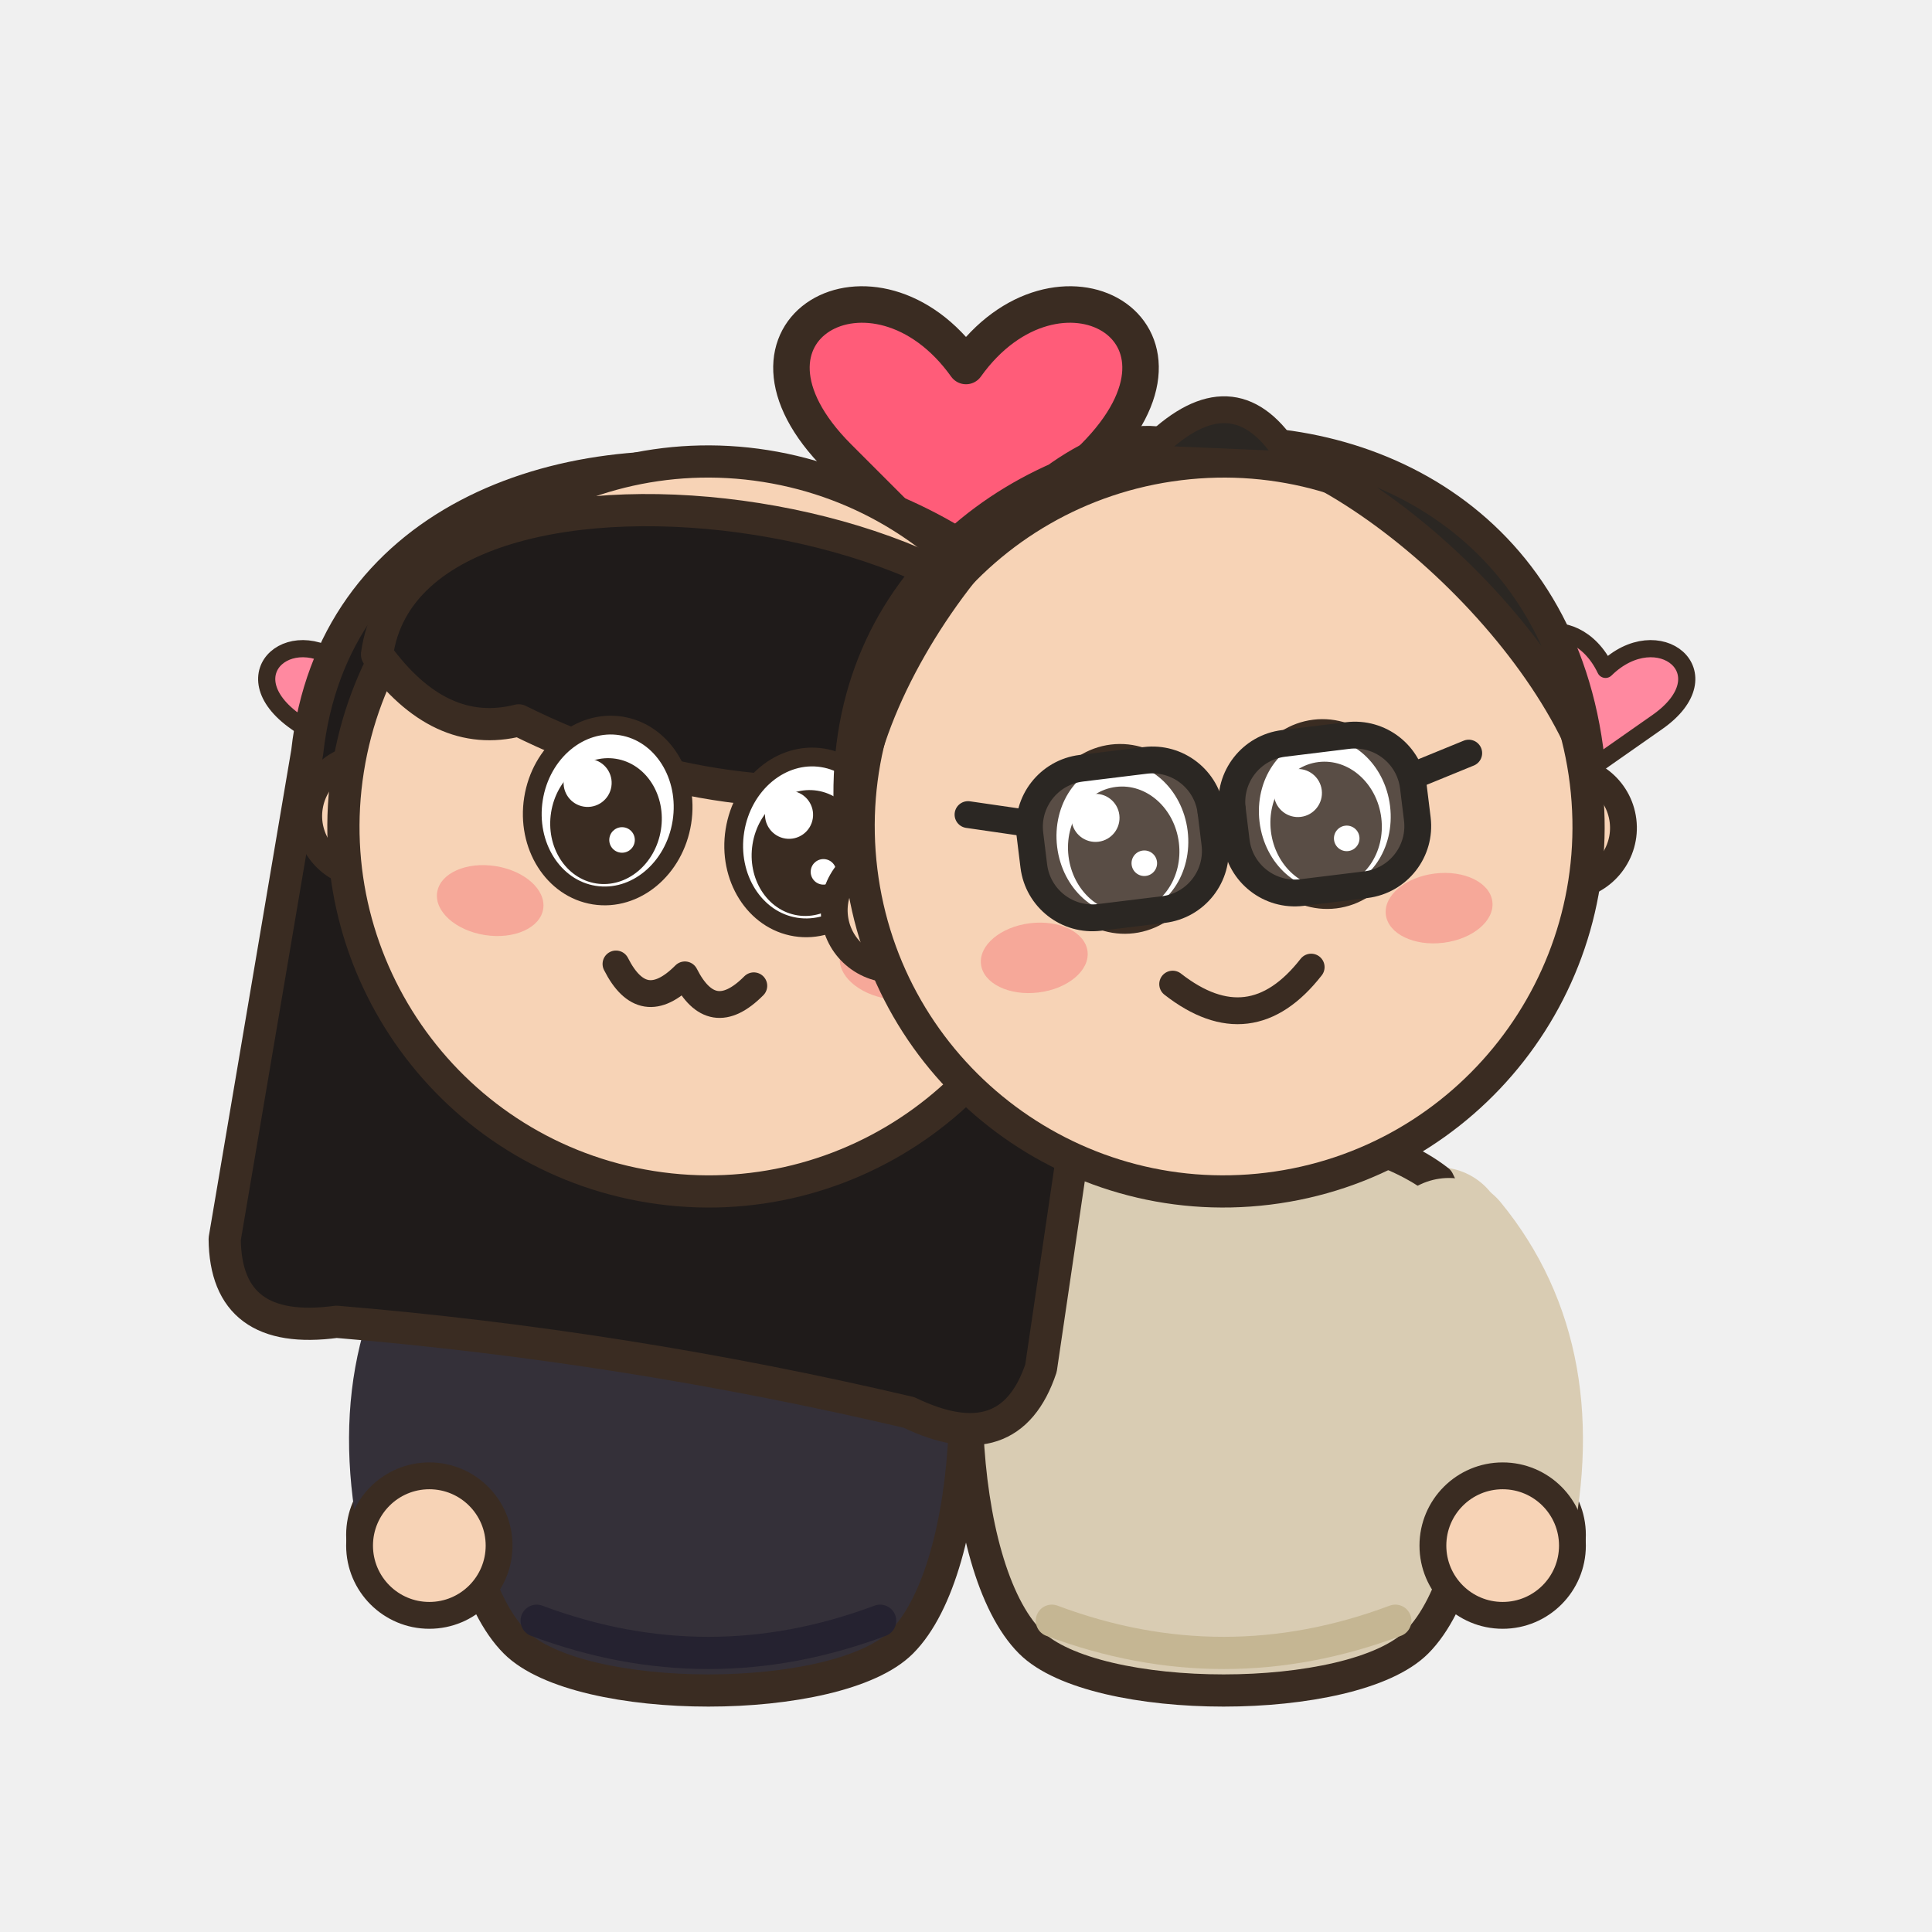
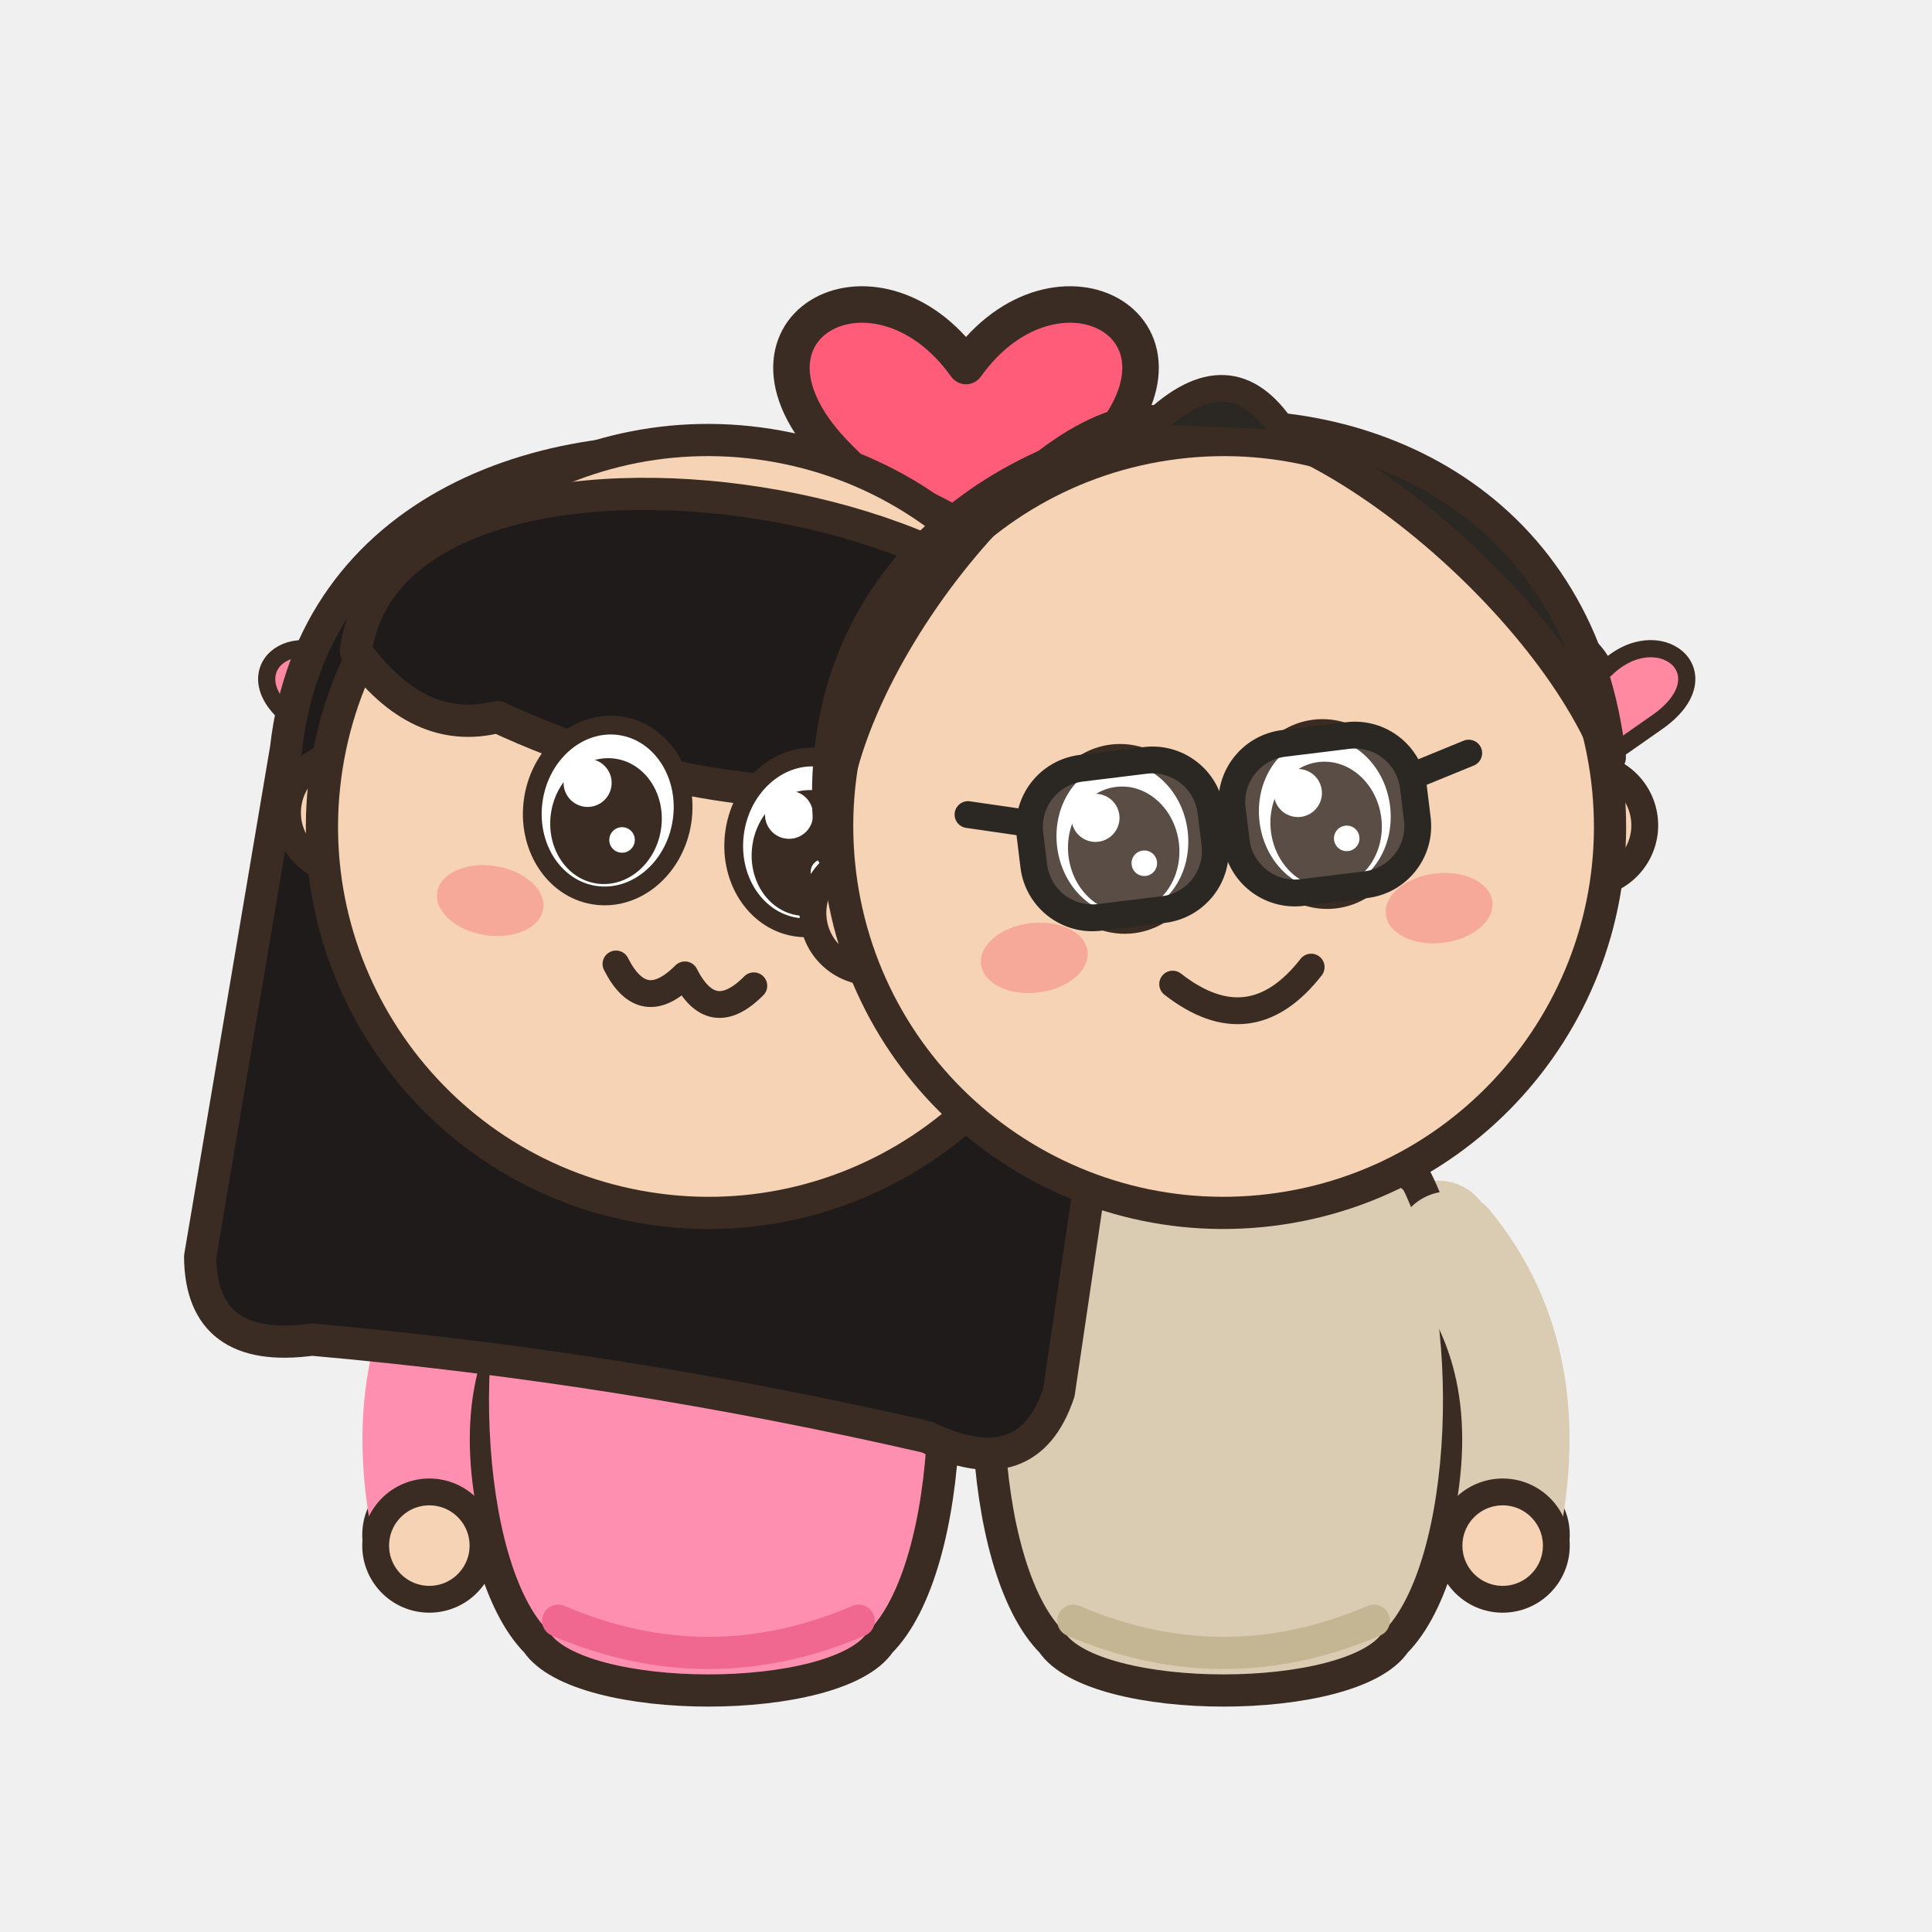
<svg xmlns="http://www.w3.org/2000/svg" viewBox="0 0 360 360" width="360" height="360">
  <g transform="translate(180 58) scale(1.7) rotate(0)">
    <path d="M 0 6 C -10 -8 -28 2 -14 16 L 0 30 L 14 16 C 28 2 10 -8 0 6 Z" fill="#FF5C79" stroke="#3A2C22" stroke-width="4" stroke-linejoin="round" stroke-linecap="round" />
  </g>
  <g transform="translate(300 120) scale(0.8) rotate(10)">
    <path d="M 0 6 C -10 -8 -28 2 -14 16 L 0 30 L 14 16 C 28 2 10 -8 0 6 Z" fill="#FF89A0" stroke="#3A2C22" stroke-width="4" stroke-linejoin="round" stroke-linecap="round" />
  </g>
  <g transform="translate(64 120) scale(0.8) rotate(-10)">
    <path d="M 0 6 C -10 -8 -28 2 -14 16 L 0 30 L 14 16 C 28 2 10 -8 0 6 Z" fill="#FF89A0" stroke="#3A2C22" stroke-width="4" stroke-linejoin="round" stroke-linecap="round" />
  </g>
-   <path d="M 92 230 Q 72 256 80 286" fill="none" stroke="#343039" stroke-width="25" stroke-linecap="round" />
-   <circle cx="80" cy="286" r="13" fill="#F7D3B6" stroke="#3A2C22" stroke-width="5" stroke-linejoin="round" />
-   <path d="M 268 230 Q 288 256 280 286" fill="none" stroke="#D9CCB3" stroke-width="25" stroke-linecap="round" />
-   <circle cx="280" cy="286" r="13" fill="#F7D3B6" stroke="#3A2C22" stroke-width="5" stroke-linejoin="round" />
-   <path d="M 170 222 Q 156 208 168 200" fill="none" stroke="#343039" stroke-width="24" stroke-linecap="round" />
-   <path d="M 190 222 Q 204 208 192 200" fill="none" stroke="#D9CCB3" stroke-width="24" stroke-linecap="round" />
+   <path d="M 92 230 Q 72 256 80 286" fill="none" stroke="#FF8FB0" stroke-width="20" stroke-linecap="round" />
+   <circle cx="80" cy="286" r="10" fill="#F7D3B6" stroke="#3A2C22" stroke-width="5" stroke-linejoin="round" />
+   <path d="M 268 230 Q 288 256 280 286" fill="none" stroke="#D9CCB3" stroke-width="20" stroke-linecap="round" />
+   <circle cx="280" cy="286" r="10" fill="#F7D3B6" stroke="#3A2C22" stroke-width="5" stroke-linejoin="round" />
+   <path d="M 170 222 Q 156 208 168 200" fill="none" stroke="#FF8FB0" stroke-width="19" stroke-linecap="round" />
+   <path d="M 190 222 Q 204 208 192 200" fill="none" stroke="#D9CCB3" stroke-width="19" stroke-linecap="round" />
  <g transform="translate(180 194) scale(1.15) rotate(0)">
    <path d="M 0 6 C -10 -8 -28 2 -14 16 L 0 30 L 14 16 C 28 2 10 -8 0 6 Z" fill="#FF5C79" stroke="#3A2C22" stroke-width="4" stroke-linejoin="round" stroke-linecap="round" />
  </g>
  <g>
-     <path d="M 92 220 C 80 244, 82 292, 96 306 C 108 318, 156 318, 168 306 C 182 292, 184 244, 172 220 C 154 206, 110 206, 92 220 Z" fill="#343039" stroke="#3A2C22" stroke-width="6" stroke-linejoin="round" stroke-linecap="round" />
-     <path d="M 100 302 Q 132 314 164 302" fill="none" stroke="#252230" stroke-width="6" stroke-linecap="round" />
+     <path d="M 96 220 C 84 244, 86 292, 100 306 C 108 318, 156 318, 164 306 C 178 292, 180 244, 168 220 C 154 206, 110 206, 96 220 Z" fill="#FF8FB0" stroke="#3A2C22" stroke-width="6" stroke-linejoin="round" stroke-linecap="round" />
+     <path d="M 104 302 Q 132 314 160 302" fill="none" stroke="#F0688F" stroke-width="6" stroke-linecap="round" />
  </g>
  <g>
-     <path d="M 188 220 C 176 244, 178 292, 192 306 C 204 318, 252 318, 264 306 C 278 292, 280 244, 268 220 C 250 206, 206 206, 188 220 Z" fill="#D9CCB3" stroke="#3A2C22" stroke-width="6" stroke-linejoin="round" stroke-linecap="round" />
-     <path d="M 196 302 Q 228 314 260 302" fill="none" stroke="#C5B693" stroke-width="6" stroke-linecap="round" />
+     <path d="M 192 220 C 180 244, 182 292, 196 306 C 204 318, 252 318, 260 306 C 274 292, 276 244, 264 220 C 250 206, 206 206, 192 220 Z" fill="#D9CCB3" stroke="#3A2C22" stroke-width="6" stroke-linejoin="round" stroke-linecap="round" />
+     <path d="M 200 302 Q 228 314 256 302" fill="none" stroke="#C5B693" stroke-width="6" stroke-linecap="round" />
  </g>
-   <path d="M 90 232 Q 72 254 80 288" fill="none" stroke="#343039" stroke-width="25" stroke-linecap="round" />
-   <circle cx="80" cy="288" r="13" fill="#F7D3B6" stroke="#3A2C22" stroke-width="5" stroke-linejoin="round" />
-   <path d="M 270 232 Q 288 254 280 288" fill="none" stroke="#D9CCB3" stroke-width="25" stroke-linecap="round" />
-   <circle cx="280" cy="288" r="13" fill="#F7D3B6" stroke="#3A2C22" stroke-width="5" stroke-linejoin="round" />
+   <path d="M 90 232 Q 72 254 80 288" fill="none" stroke="#FF8FB0" stroke-width="20" stroke-linecap="round" />
+   <circle cx="80" cy="288" r="10" fill="#F7D3B6" stroke="#3A2C22" stroke-width="5" stroke-linejoin="round" />
+   <path d="M 270 232 Q 288 254 280 288" fill="none" stroke="#D9CCB3" stroke-width="20" stroke-linecap="round" />
+   <circle cx="280" cy="288" r="10" fill="#F7D3B6" stroke="#3A2C22" stroke-width="5" stroke-linejoin="round" />
  <g transform="rotate(9 132 154)">
-     <path d="M 56 152 C 52 66, 212 66, 208 152 L 209 244 Q 206 262 186 256 Q 132 252 78 256 Q 58 262 55 244 Z" fill="#1F1B1A" stroke="#3A2C22" stroke-width="6" stroke-linejoin="round" stroke-linecap="round" />
-     <circle cx="69" cy="162" r="11" fill="#F7D3B6" stroke="#3A2C22" stroke-width="5" stroke-linejoin="round" stroke-linecap="round" />
-     <circle cx="195" cy="162" r="11" fill="#F7D3B6" stroke="#3A2C22" stroke-width="5" stroke-linejoin="round" stroke-linecap="round" />
-     <circle cx="132" cy="154" r="68" fill="#F7D3B6" stroke="#3A2C22" stroke-width="6" stroke-linejoin="round" stroke-linecap="round" />
-     <path d="M 66 132 C 65 84, 199 84, 198 132 Q 184 146, 170 140 Q 132 152, 94 140 Q 80 146, 66 132 Z" fill="#1F1B1A" stroke="#3A2C22" stroke-width="6" stroke-linejoin="round" stroke-linecap="round" />
+     <path d="M 52 152 C 48 62, 216 62, 212 152 L 213 248 Q 210 266 190 260 Q 132 256 74 260 Q 54 266 51 248 Z" fill="#1F1B1A" stroke="#3A2C22" stroke-width="6" stroke-linejoin="round" stroke-linecap="round" />
+     <circle cx="65" cy="162" r="11" fill="#F7D3B6" stroke="#3A2C22" stroke-width="5" stroke-linejoin="round" stroke-linecap="round" />
+     <circle cx="199" cy="162" r="11" fill="#F7D3B6" stroke="#3A2C22" stroke-width="5" stroke-linejoin="round" stroke-linecap="round" />
+     <circle cx="132" cy="154" r="72" fill="#F7D3B6" stroke="#3A2C22" stroke-width="6" stroke-linejoin="round" stroke-linecap="round" />
+     <path d="M 62 132 C 61 80, 203 80, 202 132 Q 188 146, 174 140 Q 132 152, 90 140 Q 76 146, 62 132 Z" fill="#1F1B1A" stroke="#3A2C22" stroke-width="6" stroke-linejoin="round" stroke-linecap="round" />
    <ellipse cx="113" cy="154" rx="14.0" ry="15.96" fill="#FFFFFF" stroke="#3A2C22" stroke-width="3.5" />
    <ellipse cx="113" cy="156" rx="10.36" ry="11.76" fill="#3A2C22" />
    <circle cx="108.5" cy="149.5" r="4.48" fill="#FFFFFF" />
    <circle cx="116.5" cy="159" r="2.38" fill="#FFFFFF" />
    <ellipse cx="151" cy="154" rx="14.0" ry="15.96" fill="#FFFFFF" stroke="#3A2C22" stroke-width="3.5" />
    <ellipse cx="151" cy="156" rx="10.36" ry="11.76" fill="#3A2C22" />
    <circle cx="146.5" cy="149.5" r="4.48" fill="#FFFFFF" />
    <circle cx="154.5" cy="159" r="2.38" fill="#FFFFFF" />
    <ellipse cx="94" cy="174" rx="10" ry="6.5" fill="#F58C86" opacity="0.6" />
    <ellipse cx="170" cy="174" rx="10" ry="6.5" fill="#F58C86" opacity="0.6" />
    <path d="M 119 182 Q 125.5 191 132 182 Q 138.5 191 145 182" fill="none" stroke="#3A2C22" stroke-width="5" stroke-linejoin="round" stroke-linecap="round" />
  </g>
  <g transform="rotate(-7 228 154)">
-     <circle cx="165" cy="162" r="11" fill="#F7D3B6" stroke="#3A2C22" stroke-width="5" stroke-linejoin="round" stroke-linecap="round" />
-     <circle cx="291" cy="162" r="11" fill="#F7D3B6" stroke="#3A2C22" stroke-width="5" stroke-linejoin="round" stroke-linecap="round" />
-     <circle cx="228" cy="154" r="68" fill="#F7D3B6" stroke="#3A2C22" stroke-width="6" stroke-linejoin="round" stroke-linecap="round" />
-     <path d="M 159 150 C 158 60, 298 60, 297 150 C 288 116, 248 76, 226 82 C 206 74, 160 118, 159 150 Z" fill="#2B2723" stroke="#3A2C22" stroke-width="6" stroke-linejoin="round" stroke-linecap="round" />
-     <path d="M 224 82 q 16 -12 24 4" fill="#2B2723" stroke="#3A2C22" stroke-width="5" stroke-linejoin="round" stroke-linecap="round" />
+     <circle cx="161" cy="162" r="11" fill="#F7D3B6" stroke="#3A2C22" stroke-width="5" stroke-linejoin="round" stroke-linecap="round" />
+     <circle cx="295" cy="162" r="11" fill="#F7D3B6" stroke="#3A2C22" stroke-width="5" stroke-linejoin="round" stroke-linecap="round" />
+     <circle cx="228" cy="154" r="72" fill="#F7D3B6" stroke="#3A2C22" stroke-width="6" stroke-linejoin="round" stroke-linecap="round" />
+     <path d="M 155 150 C 154 56, 302 56, 301 150 C 292 116, 248 72, 226 78 C 206 70, 156 118, 155 150 Z" fill="#2B2723" stroke="#3A2C22" stroke-width="6" stroke-linejoin="round" stroke-linecap="round" />
+     <path d="M 224 78 q 16 -12 24 4" fill="#2B2723" stroke="#3A2C22" stroke-width="5" stroke-linejoin="round" stroke-linecap="round" />
    <ellipse cx="209" cy="154" rx="14.0" ry="15.96" fill="#FFFFFF" stroke="#3A2C22" stroke-width="3.5" />
    <ellipse cx="209" cy="156" rx="10.36" ry="11.76" fill="#3A2C22" />
    <circle cx="204.5" cy="149.5" r="4.48" fill="#FFFFFF" />
    <circle cx="212.5" cy="159" r="2.38" fill="#FFFFFF" />
    <ellipse cx="247" cy="154" rx="14.0" ry="15.96" fill="#FFFFFF" stroke="#3A2C22" stroke-width="3.5" />
    <ellipse cx="247" cy="156" rx="10.36" ry="11.76" fill="#3A2C22" />
    <circle cx="242.5" cy="149.5" r="4.48" fill="#FFFFFF" />
    <circle cx="250.5" cy="159" r="2.38" fill="#FFFFFF" />
    <rect x="192" y="140" width="34" height="28" rx="11" fill="#FFFFFF" fill-opacity="0.16" stroke="#2B2723" stroke-width="5" stroke-linejoin="round" />
    <rect x="230" y="140" width="34" height="28" rx="11" fill="#FFFFFF" fill-opacity="0.16" stroke="#2B2723" stroke-width="5" stroke-linejoin="round" />
    <path d="M 226 151 L 230 151" stroke="#2B2723" stroke-width="5" stroke-linecap="round" />
    <path d="M 192 149 l -11 -3" stroke="#2B2723" stroke-width="5" stroke-linecap="round" />
    <path d="M 264 149 l 11 -3" stroke="#2B2723" stroke-width="5" stroke-linecap="round" />
    <ellipse cx="190" cy="174" rx="10" ry="6.5" fill="#F58C86" opacity="0.6" />
    <ellipse cx="266" cy="174" rx="10" ry="6.5" fill="#F58C86" opacity="0.6" />
    <path d="M 215 182 Q 228 195 241 182" fill="none" stroke="#3A2C22" stroke-width="5" stroke-linejoin="round" stroke-linecap="round" />
  </g>
</svg>
